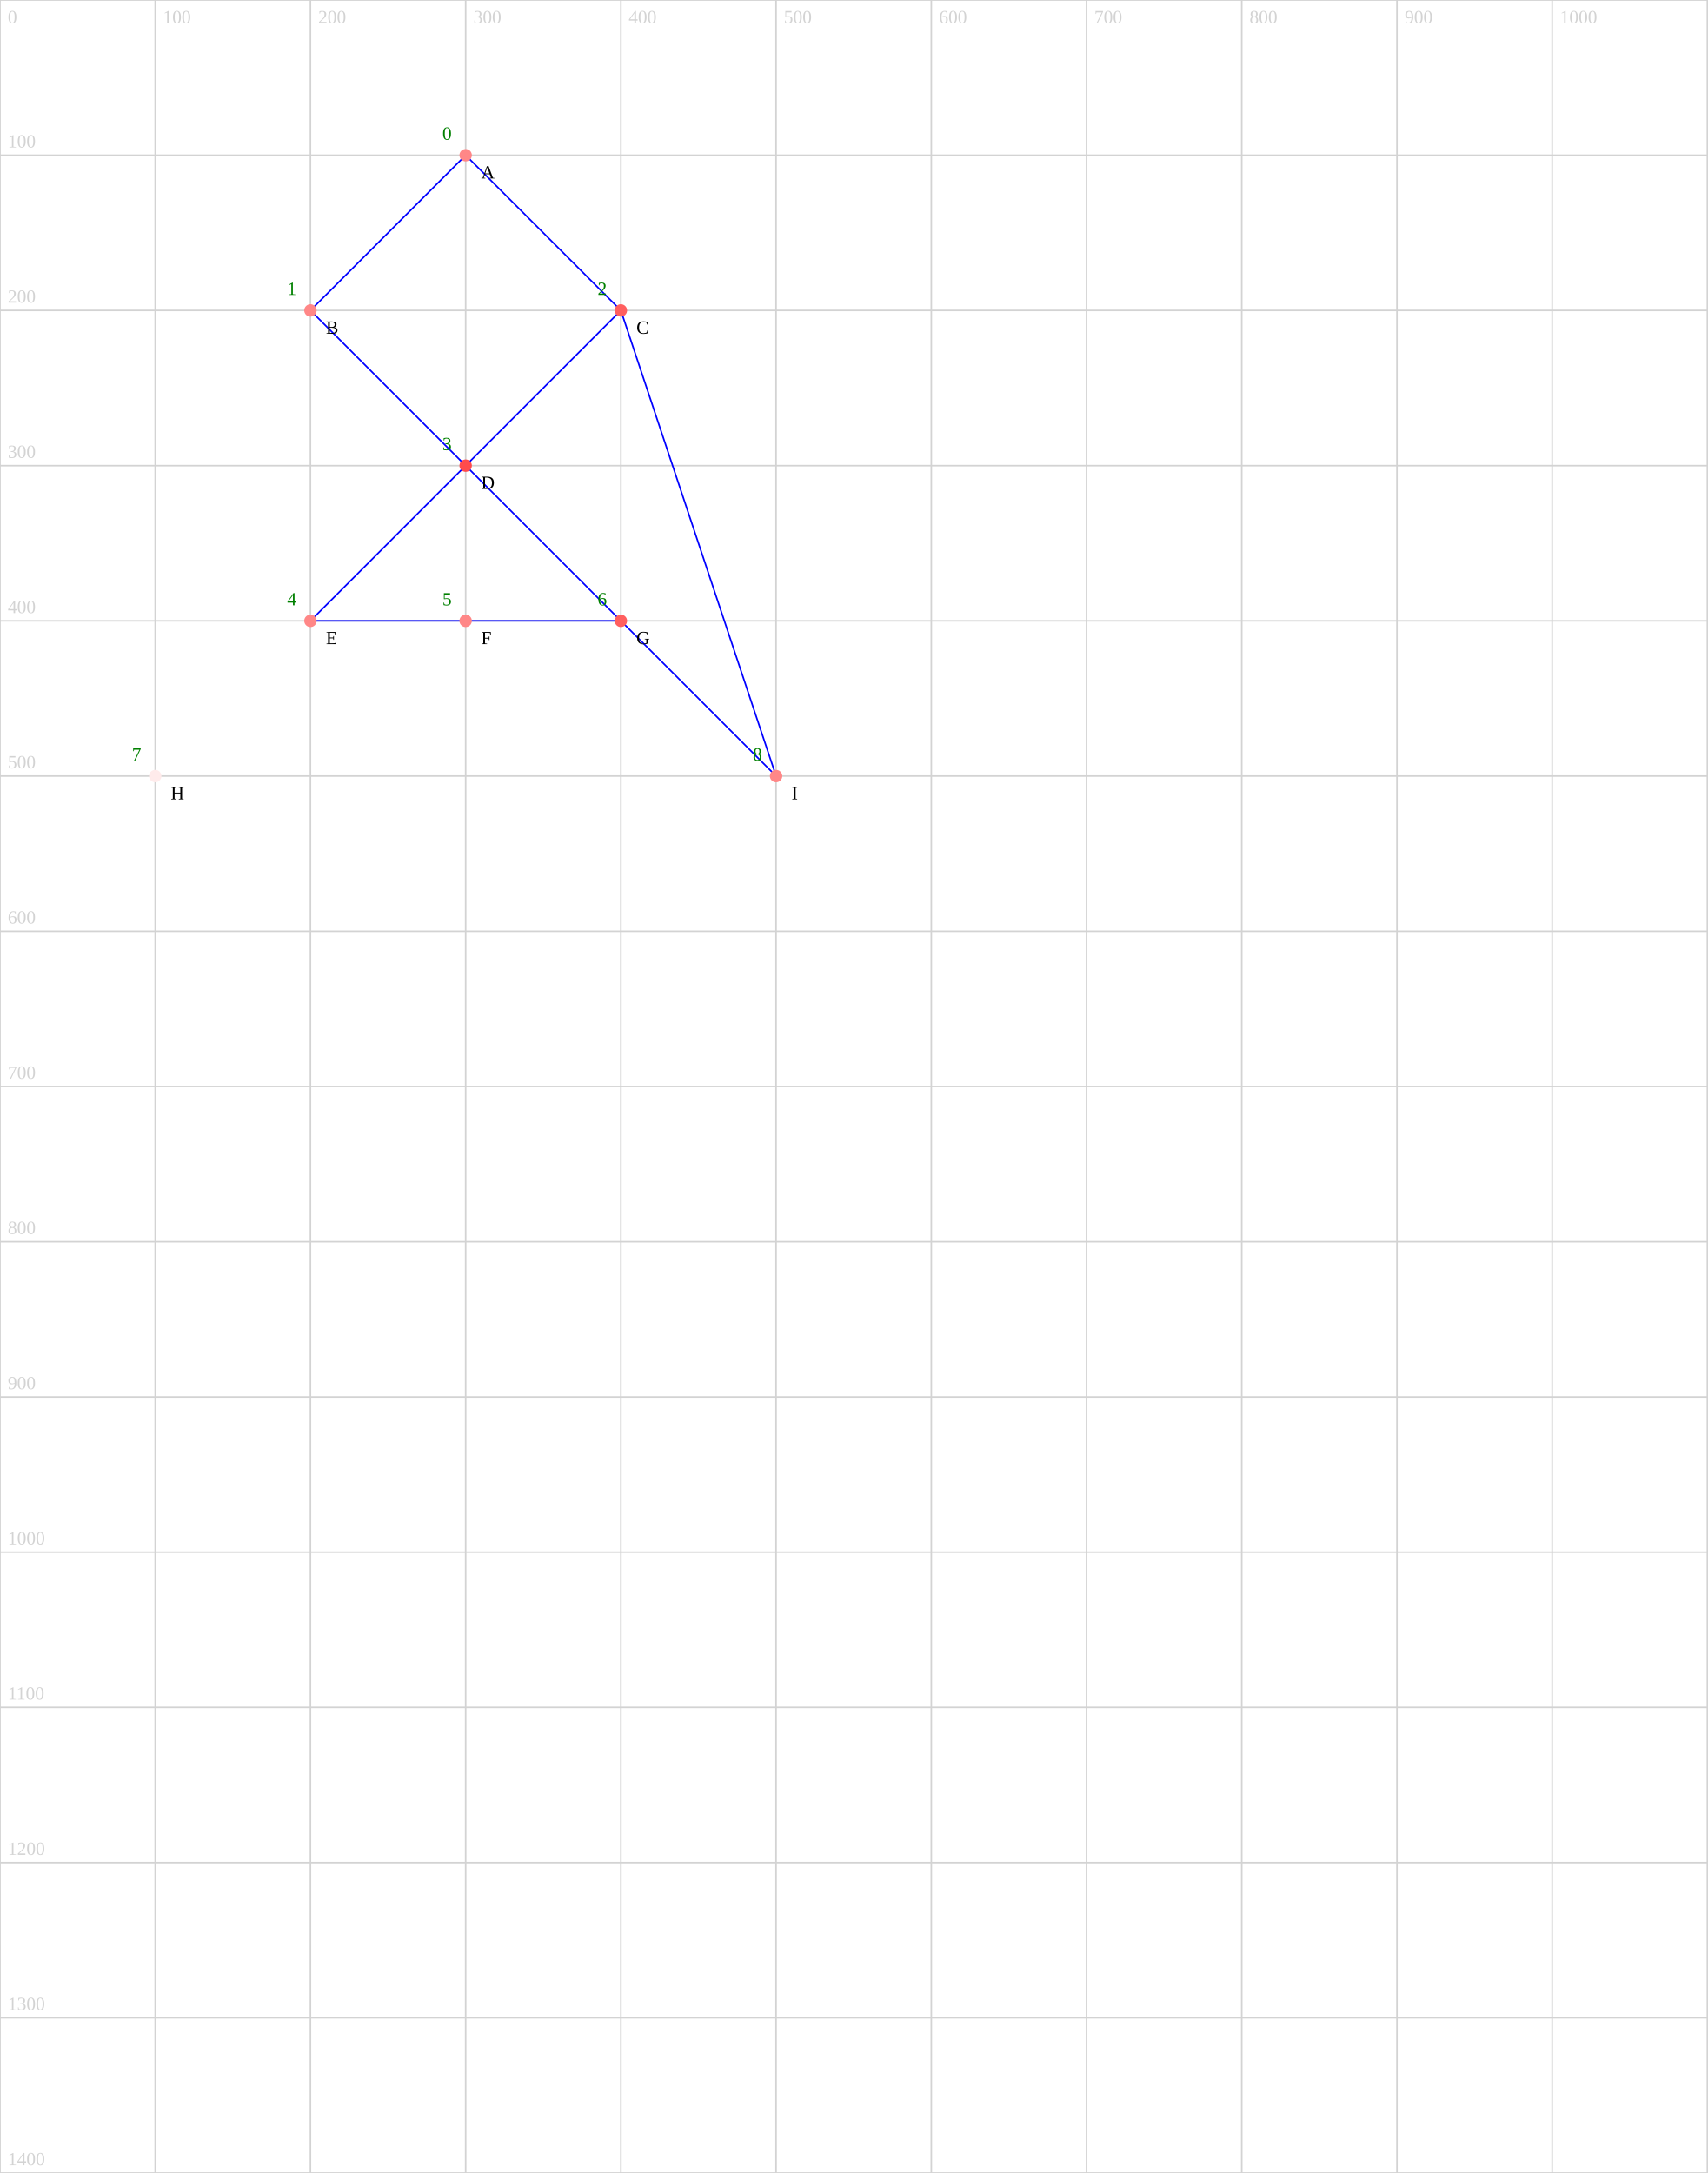
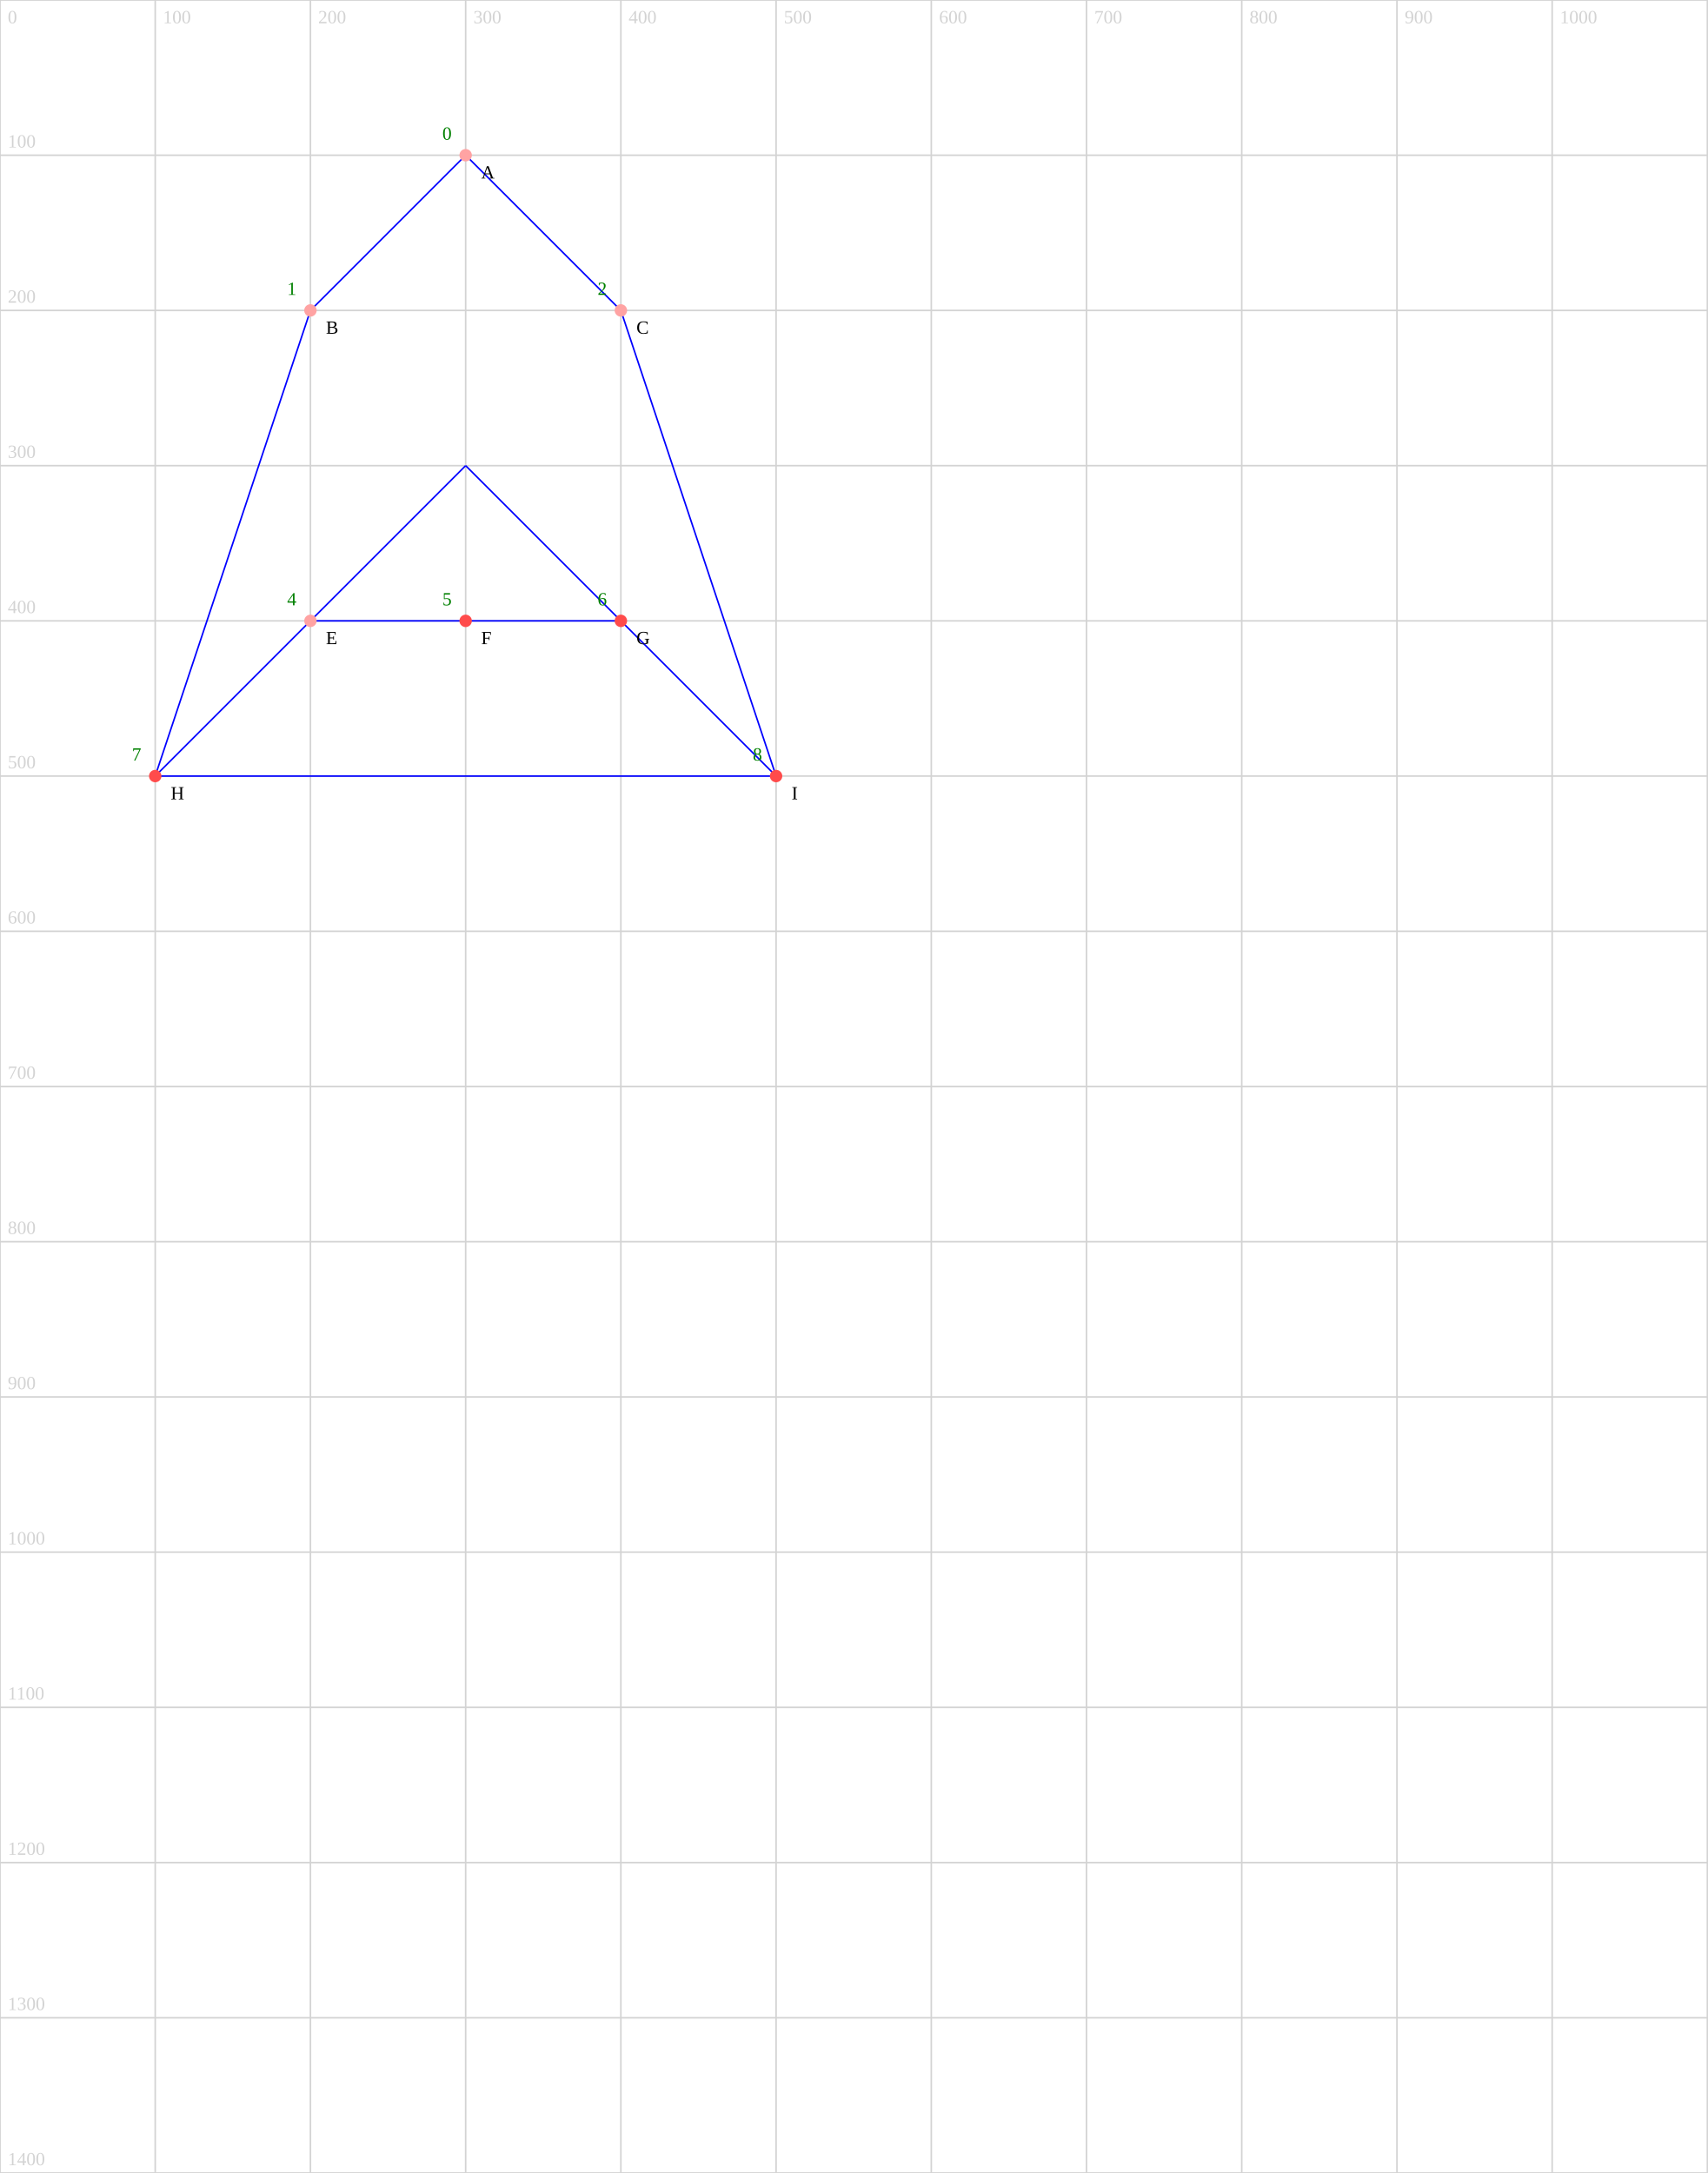
<svg xmlns="http://www.w3.org/2000/svg" version="1.1" width="1100" height="1400">
  <line x1="0" y1="0" x2="1100" y2="0" stroke="lightgrey" />
  <text x="5" y="-5" fill="lightgrey">0</text>
  <line x1="0" y1="100" x2="1100" y2="100" stroke="lightgrey" />
  <text x="5" y="95" fill="lightgrey">100</text>
  <line x1="0" y1="200" x2="1100" y2="200" stroke="lightgrey" />
  <text x="5" y="195" fill="lightgrey">200</text>
  <line x1="0" y1="300" x2="1100" y2="300" stroke="lightgrey" />
  <text x="5" y="295" fill="lightgrey">300</text>
  <line x1="0" y1="400" x2="1100" y2="400" stroke="lightgrey" />
  <text x="5" y="395" fill="lightgrey">400</text>
  <line x1="0" y1="500" x2="1100" y2="500" stroke="lightgrey" />
  <text x="5" y="495" fill="lightgrey">500</text>
  <line x1="0" y1="600" x2="1100" y2="600" stroke="lightgrey" />
  <text x="5" y="595" fill="lightgrey">600</text>
  <line x1="0" y1="700" x2="1100" y2="700" stroke="lightgrey" />
  <text x="5" y="695" fill="lightgrey">700</text>
  <line x1="0" y1="800" x2="1100" y2="800" stroke="lightgrey" />
  <text x="5" y="795" fill="lightgrey">800</text>
  <line x1="0" y1="900" x2="1100" y2="900" stroke="lightgrey" />
  <text x="5" y="895" fill="lightgrey">900</text>
  <line x1="0" y1="1000" x2="1100" y2="1000" stroke="lightgrey" />
  <text x="5" y="995" fill="lightgrey">1000</text>
  <line x1="0" y1="1100" x2="1100" y2="1100" stroke="lightgrey" />
  <text x="5" y="1095" fill="lightgrey">1100</text>
  <line x1="0" y1="1200" x2="1100" y2="1200" stroke="lightgrey" />
  <text x="5" y="1195" fill="lightgrey">1200</text>
  <line x1="0" y1="1300" x2="1100" y2="1300" stroke="lightgrey" />
  <text x="5" y="1295" fill="lightgrey">1300</text>
  <line x1="0" y1="1400" x2="1100" y2="1400" stroke="lightgrey" />
  <text x="5" y="1395" fill="lightgrey">1400</text>
  <line x1="0" y1="0" x2="0" y2="1400" stroke="lightgrey" />
  <text x="5" y="15" fill="lightgrey">0</text>
  <line x1="100" y1="0" x2="100" y2="1400" stroke="lightgrey" />
  <text x="105" y="15" fill="lightgrey">100</text>
  <line x1="200" y1="0" x2="200" y2="1400" stroke="lightgrey" />
  <text x="205" y="15" fill="lightgrey">200</text>
  <line x1="300" y1="0" x2="300" y2="1400" stroke="lightgrey" />
  <text x="305" y="15" fill="lightgrey">300</text>
  <line x1="400" y1="0" x2="400" y2="1400" stroke="lightgrey" />
  <text x="405" y="15" fill="lightgrey">400</text>
  <line x1="500" y1="0" x2="500" y2="1400" stroke="lightgrey" />
  <text x="505" y="15" fill="lightgrey">500</text>
  <line x1="600" y1="0" x2="600" y2="1400" stroke="lightgrey" />
  <text x="605" y="15" fill="lightgrey">600</text>
  <line x1="700" y1="0" x2="700" y2="1400" stroke="lightgrey" />
  <text x="705" y="15" fill="lightgrey">700</text>
  <line x1="800" y1="0" x2="800" y2="1400" stroke="lightgrey" />
  <text x="805" y="15" fill="lightgrey">800</text>
  <line x1="900" y1="0" x2="900" y2="1400" stroke="lightgrey" />
  <text x="905" y="15" fill="lightgrey">900</text>
  <line x1="1000" y1="0" x2="1000" y2="1400" stroke="lightgrey" />
  <text x="1005" y="15" fill="lightgrey">1000</text>
  <line x1="1100" y1="0" x2="1100" y2="1400" stroke="lightgrey" />
  <text x="1105" y="15" fill="lightgrey">1100</text>
  <line x1="300" y1="100" x2="200" y2="200" stroke="blue" />
  <line x1="300" y1="100" x2="400" y2="200" stroke="blue" />
-   <line x1="200" y1="200" x2="300" y2="300" stroke="blue" />
-   <line x1="400" y1="200" x2="300" y2="300" stroke="blue" />
  <line x1="300" y1="300" x2="200" y2="400" stroke="blue" />
  <line x1="300" y1="300" x2="400" y2="400" stroke="blue" />
+   <line x1="200" y1="200" x2="100" y2="500" stroke="blue" />
  <line x1="400" y1="200" x2="500" y2="500" stroke="blue" />
  <line x1="200" y1="400" x2="300" y2="400" stroke="blue" />
  <line x1="300" y1="400" x2="400" y2="400" stroke="blue" />
  <line x1="400" y1="400" x2="500" y2="500" stroke="blue" />
-   <circle cx="300" cy="100" r="4" fill="rgb(255,135,135)" />
+   <line x1="200" y1="400" x2="100" y2="500" stroke="blue" />
+   <line x1="100" y1="500" x2="500" y2="500" stroke="blue" />
+   <circle cx="300" cy="100" r="4" fill="rgb(255,163,163)" />
  <text x="310" y="115" fill="black">A</text>
  <text x="285" y="90" fill="green">0</text>
-   <circle cx="200" cy="200" r="4" fill="rgb(255,135,135)" />
+   <circle cx="200" cy="200" r="4" fill="rgb(255,163,163)" />
  <text x="210" y="215" fill="black">B</text>
  <text x="185" y="190" fill="green">1</text>
-   <circle cx="400" cy="200" r="4" fill="rgb(255,95,95)" />
+   <circle cx="400" cy="200" r="4" fill="rgb(255,163,163)" />
  <text x="410" y="215" fill="black">C</text>
  <text x="385" y="190" fill="green">2</text>
-   <circle cx="300" cy="300" r="4" fill="rgb(255,75,75)" />
-   <text x="310" y="315" fill="black">D</text>
-   <text x="285" y="290" fill="green">3</text>
-   <circle cx="200" cy="400" r="4" fill="rgb(255,135,135)" />
+   <circle cx="200" cy="400" r="4" fill="rgb(255,163,163)" />
  <text x="210" y="415" fill="black">E</text>
  <text x="185" y="390" fill="green">4</text>
-   <circle cx="300" cy="400" r="4" fill="rgb(255,135,135)" />
+   <circle cx="300" cy="400" r="4" fill="rgb(255,75,75)" />
  <text x="310" y="415" fill="black">F</text>
  <text x="285" y="390" fill="green">5</text>
-   <circle cx="400" cy="400" r="4" fill="rgb(255,95,95)" />
+   <circle cx="400" cy="400" r="4" fill="rgb(255,75,75)" />
  <text x="410" y="415" fill="black">G</text>
  <text x="385" y="390" fill="green">6</text>
-   <circle cx="100" cy="500" r="4" fill="rgb(255,235,235)" />
+   <circle cx="100" cy="500" r="4" fill="rgb(255,75,75)" />
  <text x="110" y="515" fill="black">H</text>
  <text x="85" y="490" fill="green">7</text>
-   <circle cx="500" cy="500" r="4" fill="rgb(255,135,135)" />
+   <circle cx="500" cy="500" r="4" fill="rgb(255,75,75)" />
  <text x="510" y="515" fill="black">I</text>
  <text x="485" y="490" fill="green">8</text>
</svg>
